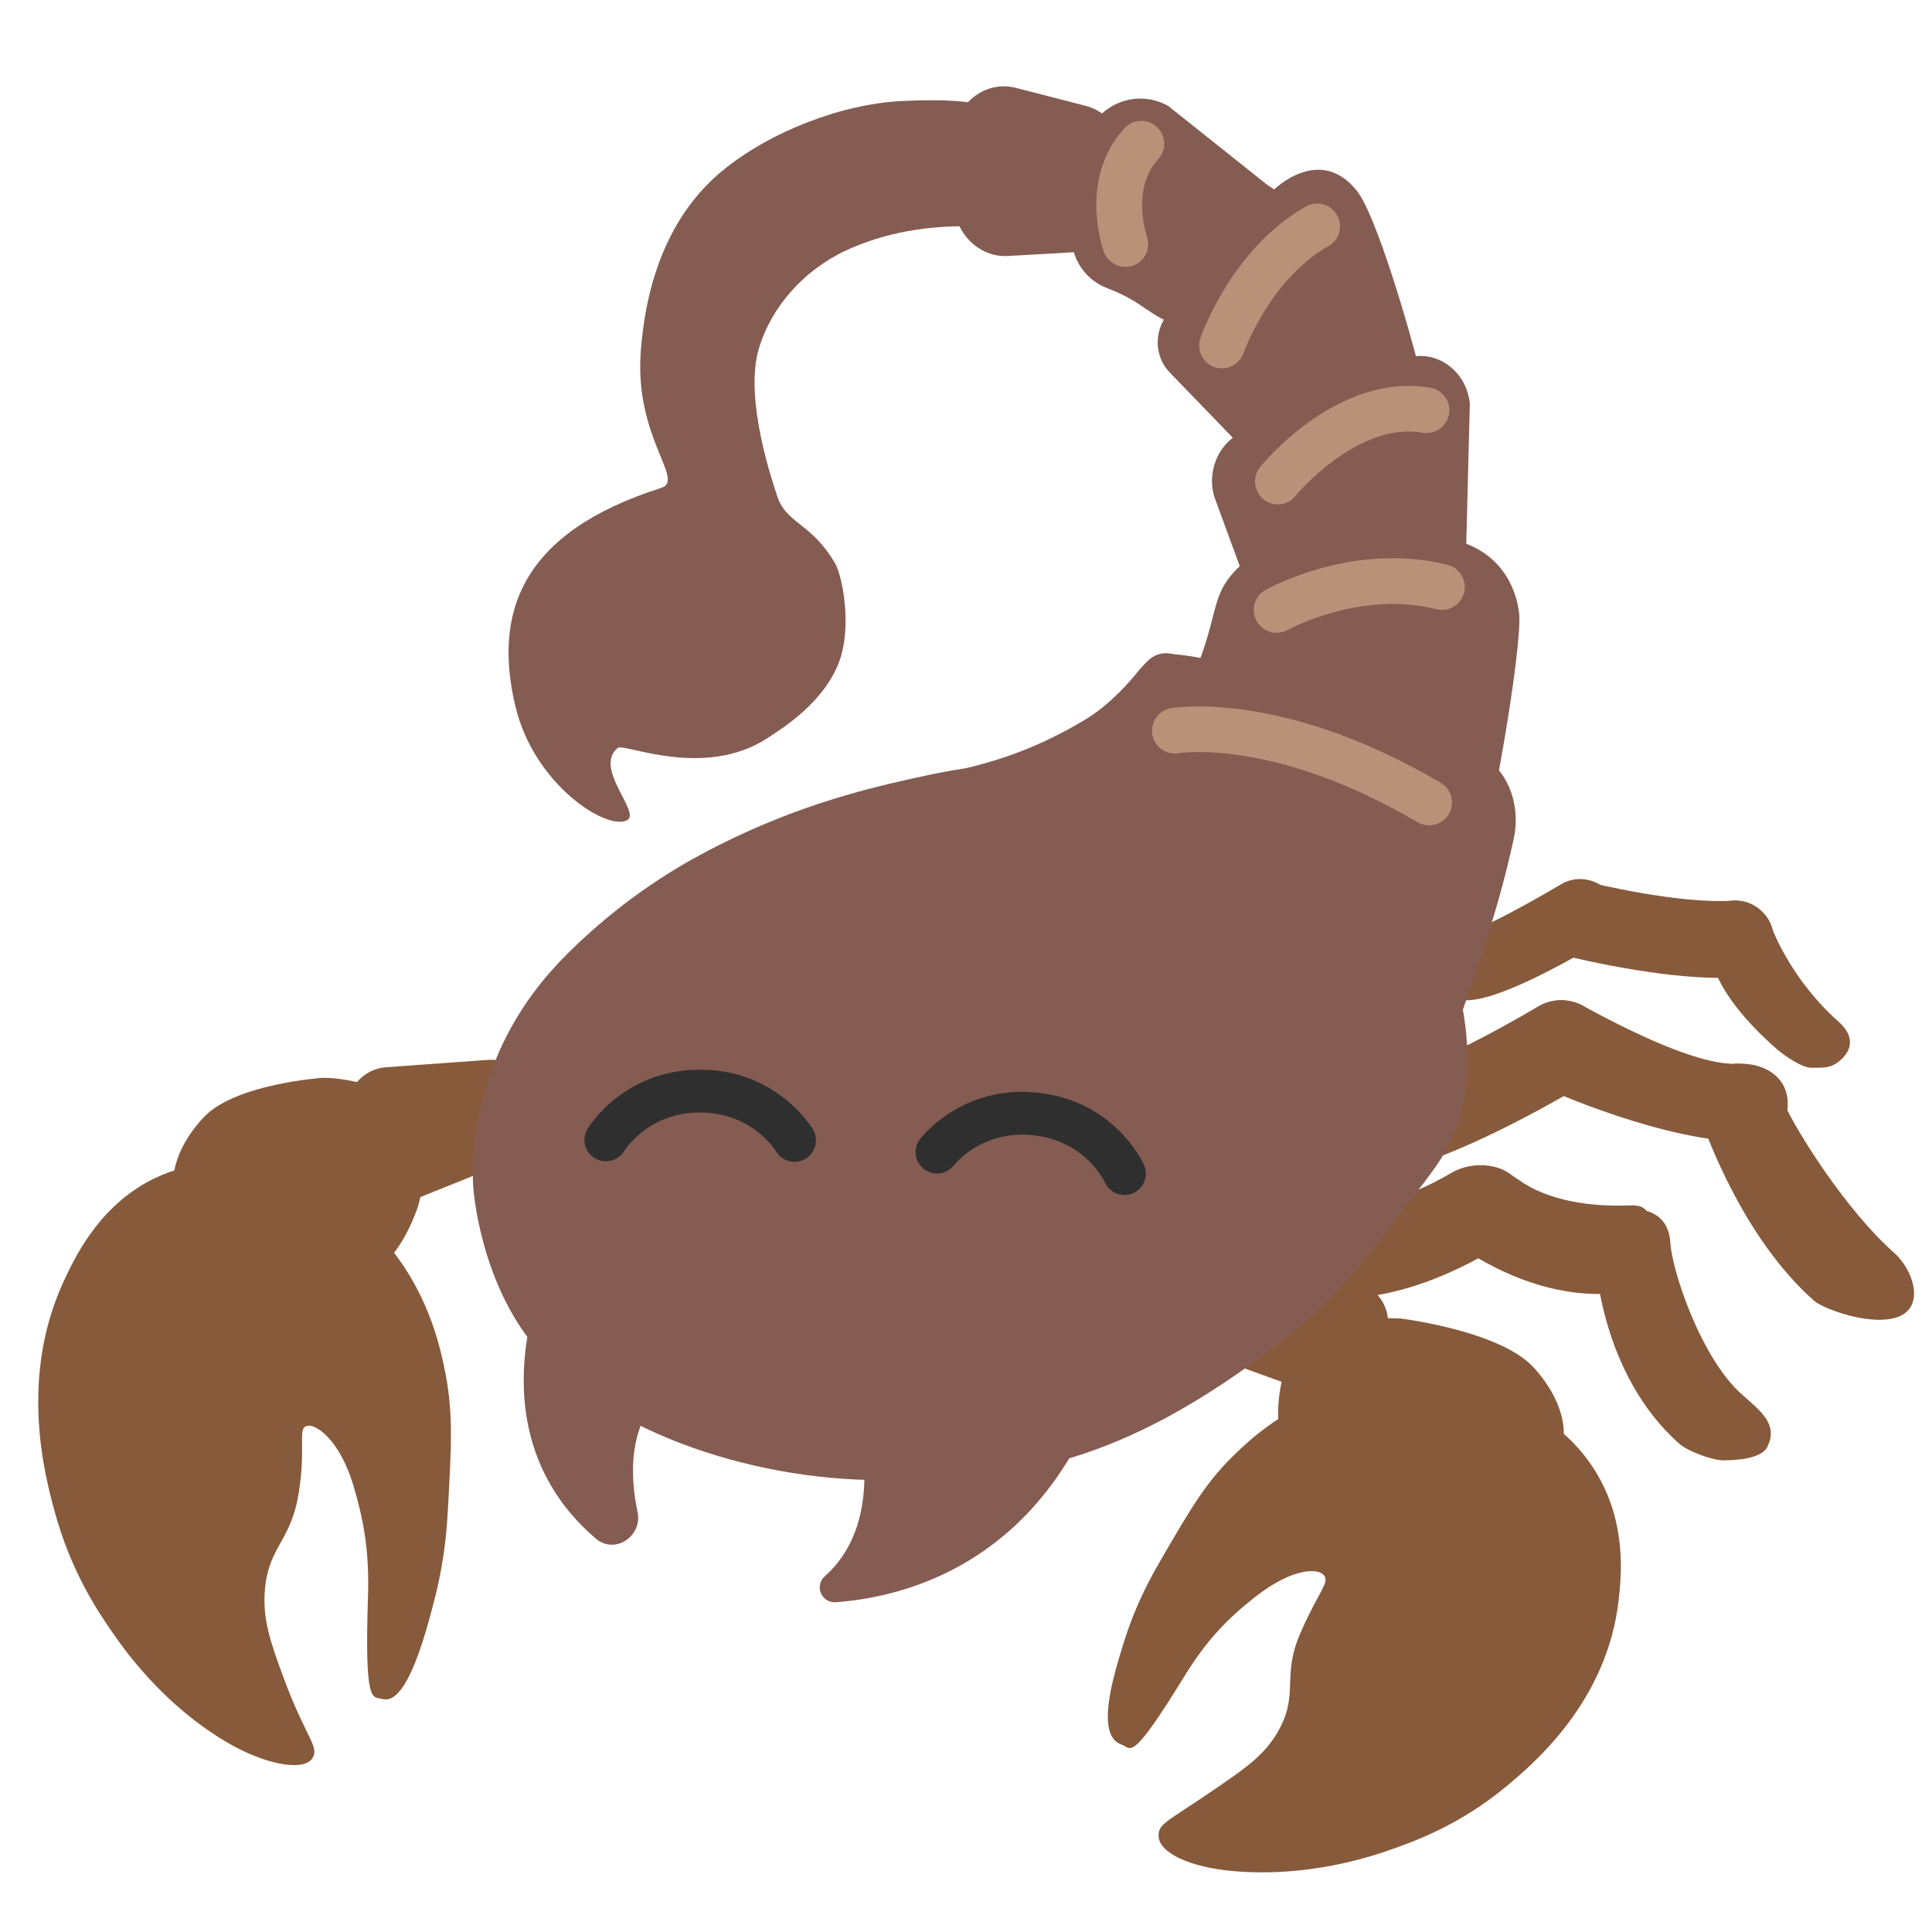
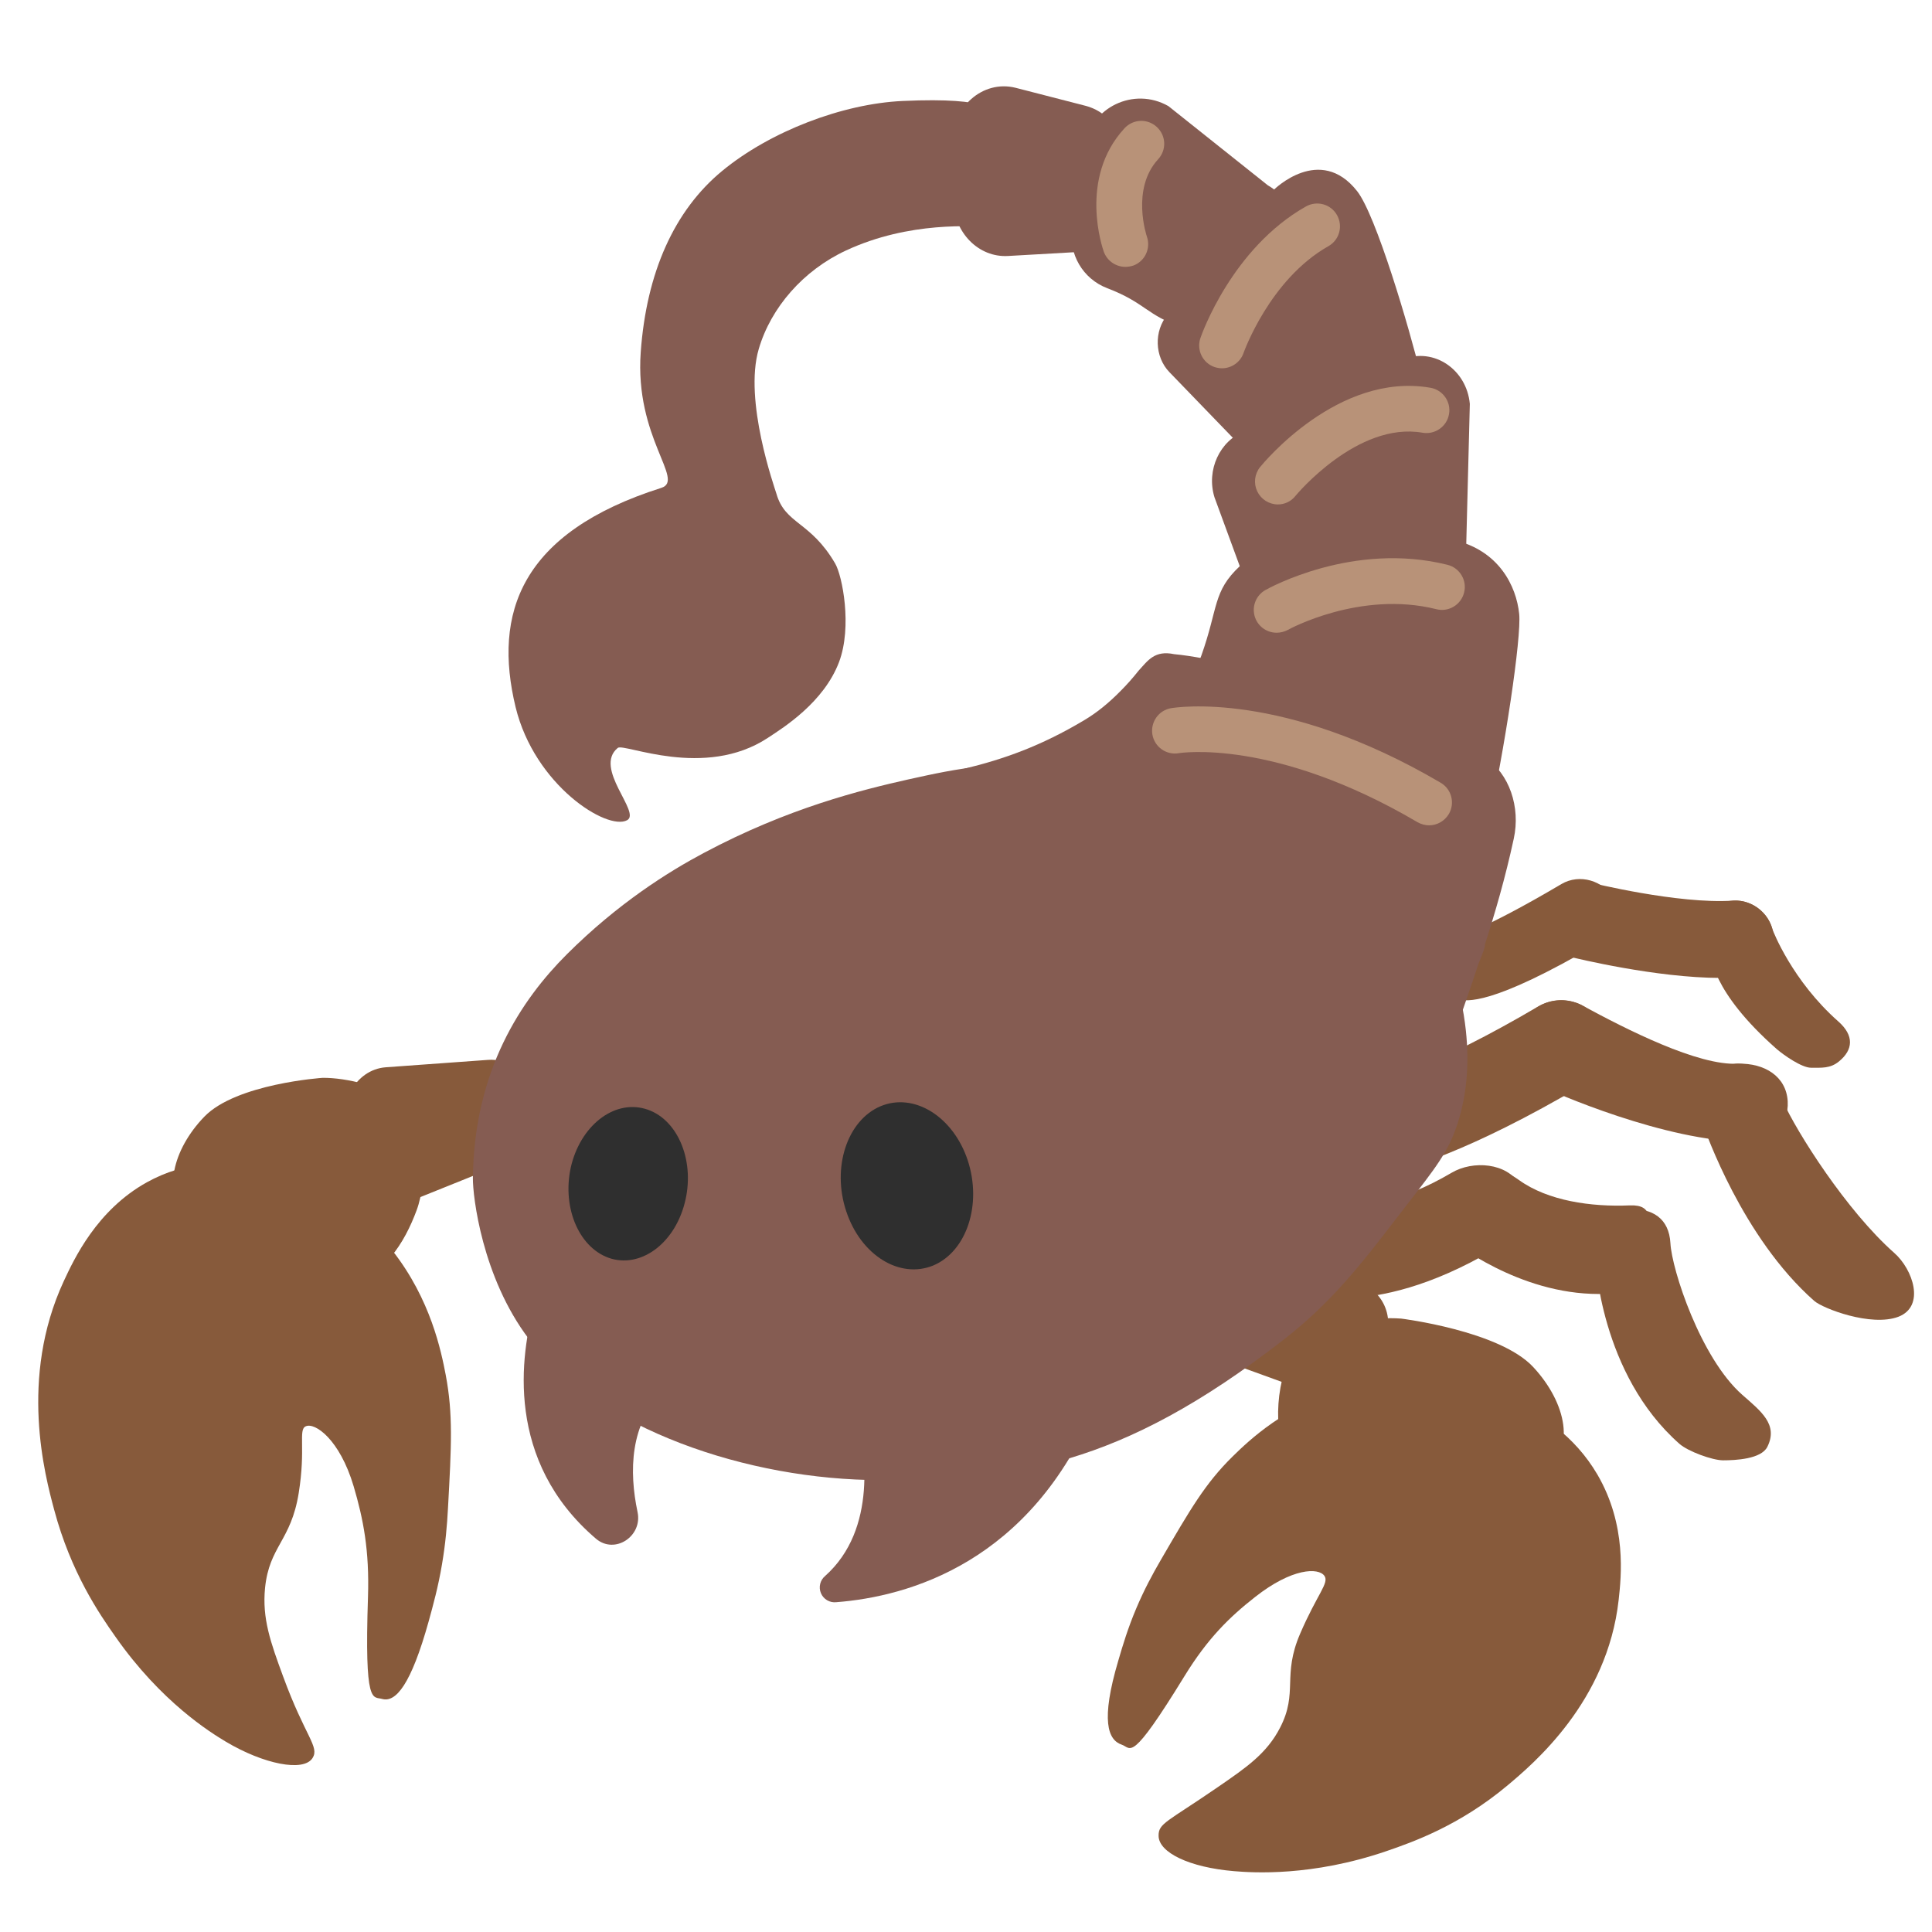
- <svg xmlns="http://www.w3.org/2000/svg" width="128" height="128">
-   <path d="M85.49 85.55c-1.65 0-5.14-.97-5.15-2.62-.01-1.65 3.47-3.86 5.12-3.87.16 0 3.94 2.63 10.71-1.36 1.42-.84 3.67-.66 4.51.77.84 1.42-.33 3.5-1.75 4.34-8.29 4.88-13.11 2.75-13.43 2.75 0-.01-.01-.01-.01-.01z" fill="#875a3b" />
-   <path d="M105.92 85.73c-5.32 0-9.57-3.4-10.23-3.87-1.34-.97.56-1.92 1.53-3.26.97-1.35 2.09-1.38 3.43-.41 1.91 1.37 4.76 1.78 7.33 1.67 1.62-.06 1.28 1.03 1.38 2.68a2.99 2.99 0 0 1-2.81 3.17c-.21.01-.42.02-.63.02z" fill="#875a3b" />
-   <path d="M114.16 96.75c-.71 0-2.32-.59-2.89-1.09-5.25-4.63-5.58-12.17-5.6-12.52-.08-1.65.5-2.94 2.15-3.03 1.67-.1 2.76.62 2.85 2.26.09 1.73 1.99 7.6 4.76 10.04 1.24 1.09 2.4 1.97 1.66 3.45-.41.81-2.11.89-2.93.89zM92.04 77.58c-1.38 0-2.63-.96-2.93-2.37-.35-1.61.68-3.19 2.28-3.55.11-.03 3.58-.89 10.52-4.98a2.99 2.99 0 0 1 4.1 1.06 2.99 2.99 0 0 1-1.06 4.1c-7.88 4.65-11.86 5.58-12.28 5.67-.22.05-.43.07-.63.07z" fill="#875a3b" />
-   <path d="M115.68 75.64c-5.28 0-12.81-3.27-13.68-3.74a2.996 2.996 0 0 1-1.2-4.06 3 3 0 0 1 4.06-1.21c2.84 1.54 7.67 4.01 10.3 3.84 1.75-.04 3.18.84 3.28 2.49.09 1.66-1.11 2.58-2.76 2.68-.19.02.2 0 0 0zM96.6 66.27c-1.37 0-2.5-.43-2.54-1.81-.04-1.29.89-2.06 2.13-2.27.27-.08 1.98-.5 7.26-3.62 1.21-.71 2.78-.23 3.49.98.71 1.21.31 2.16-.9 2.87-7.44 4.39-8.88 3.83-9.35 3.83-.04.02-.06.02-.09.02z" fill="#875a3b" />
-   <path d="M114.01 64.79c-4.31 0-9.65-1.32-9.89-1.37a2.546 2.546 0 0 1-1.86-3.09 2.562 2.562 0 0 1 3.09-1.86c.06.01 5.82 1.44 9.46 1.2 1.33-.11 2.61.98 2.7 2.38.08 1.4-.98 2.61-2.38 2.7-.36.02-.74.04-1.12.04zM21.37 71.41s-5.71.38-7.83 2.57-2.81 5.13-1.11 6.52c1.7 1.39 7.81 5.11 10.39 4.64 2.58-.47 3.99-2.82 4.78-4.95.79-2.12.56-5.86-.75-7.03-1.31-1.18-3.95-1.77-5.48-1.75z" fill="#875a3b" />
-   <path d="M25.56 70.71l6.77-.49c2.47-.18 4.01 2.93 2.54 5.14l-.49.74c-.34.52-.81.91-1.36 1.13l-5.32 2.14c-1.44.58-3.04-.17-3.66-1.72l-.96-2.39c-.82-2.06.45-4.4 2.48-4.55zM92.83 87.36s6.51.8 8.75 3.21 2.81 5.5.75 6.81c-2.06 1.31-9.33 4.72-12.25 4.04-2.92-.67-4.34-3.2-5.08-5.45-.74-2.25-.18-6.09 1.41-7.21 1.59-1.12 4.67-1.54 6.42-1.4z" fill="#875a3b" />
-   <path d="M89.33 84.84l-6.55-.43c-2.39-.16-3.88 2.55-2.46 4.49l.47.65c.33.45.79.79 1.31.98l5.15 1.87c1.39.5 2.94-.15 3.54-1.51l.93-2.09c.81-1.79-.43-3.83-2.39-3.96zM21.19 78.78c-1.05-.54-6.34-3.29-11.46-.45-3.33 1.85-4.83 5.1-5.51 6.56-2.97 6.42-1.24 12.87-.63 15.14 1.11 4.15 2.98 6.88 4.06 8.41 3.04 4.34 6.31 6.35 7.31 6.95 2.5 1.49 5.16 2.03 5.75 1.08.47-.75-.49-1.4-1.96-5.42-.82-2.23-1.39-3.82-1.19-5.84.28-2.78 1.72-3.11 2.23-6.29.48-2.97-.04-4.19.46-4.42.61-.29 2.26.87 3.18 3.97.64 2.17 1.05 4.24.95 7.33-.24 7.26.31 6.58.94 6.76.9.25 1.91-.94 3.08-5.14.3-1.09.63-2.28.88-3.76.24-1.41.34-2.61.4-3.74.23-4.16.34-6.23-.15-8.83-.3-1.56-.99-4.99-3.52-8.22-1.98-2.54-4.15-3.74-4.82-4.09z" fill="#875a3b" />
-   <path d="M95.49 91.53c1.21.17 7.32 1.01 10.34 6.16 1.96 3.36 1.58 6.77 1.41 8.31-.75 6.75-5.66 10.86-7.39 12.31-3.16 2.64-6.24 3.73-7.99 4.33-4.96 1.7-8.89 1.43-10.09 1.33-2.99-.25-4.99-1.24-5.01-2.33-.02-.85.54-.91 3.94-3.25 1.89-1.3 3.23-2.22 4.11-3.93 1.21-2.35.12-3.43 1.33-6.23 1.13-2.62 1.93-3.35 1.61-3.82-.39-.57-2.15-.53-4.59 1.39-1.71 1.34-3.15 2.75-4.68 5.24-3.6 5.86-3.51 4.77-4.16 4.55-.92-.31-1.41-1.59-.23-5.57.3-1.03.64-2.16 1.19-3.46.53-1.25 1.07-2.25 1.61-3.18 1.98-3.41 2.97-5.11 4.77-6.88 1.08-1.06 3.49-3.38 7.41-4.49 3.09-.87 5.65-.58 6.42-.48z" fill="#875a3b" />
-   <path d="M35.45 86.31c-1.01 3.5-1.98 10.49 4.03 15.63 1.25 1.07 3.1-.16 2.76-1.76-.56-2.65-.55-5.91 1.81-8.12.81-.75.82-2.01-.09-2.64l-5.87-4.03c-.97-.66-2.32-.21-2.64.92zM56.74 93.68c.59 2.33 1.41 7.62-2.07 10.73a.986.986 0 0 0 .74 1.74c4.75-.37 12.87-2.61 17.18-13.01.28-.67-.28-1.42-1.02-1.38l-13.87.69c-.65.04-1.12.62-.96 1.23zM96.16 68.99c.54-1.43.98-2.73 1.37-3.87.01-.02.02-.04.02-.06.13-.38.26-.8.4-1.2.24-.59.48-1.18.42-1.26.68-2.11 1.36-4.44 1.92-7.03.46-2.1-.29-4.32-1.92-5.4l-1.28-.82c-3.29-2.06-14.78-5.59-19.3-6.01-1.29-.27-1.73.41-2.36 1.1-.38.48-.78.93-1.2 1.35-.81.82-1.57 1.43-2.39 1.92-2.86 1.71-5.34 2.59-7.96 3.22" fill="#855c52" />
-   <path d="M96.3 75.17c-.66 1.65-1.76 2.91-3.77 5.53-2.36 3.07-4.3 5.58-7.49 8.06-10.98 8.55-17.97 9.3-26.72 9.3s-18.74-3.38-23.28-9.35c-3.11-4.09-3.72-9.48-3.71-10.64.07-7.16 3.22-11.85 6.23-14.85 3.39-3.38 6.72-5.46 9.05-6.7 5.62-3 10.5-4.19 13.56-4.88 1.68-.37 3.12-.69 5.01-.89 10.58-1.08 19.2 3.52 22.34 5.42 2.11 1.27 5.1 3.36 8.24 6.61 2.47 6.56 1.2 10.75.54 12.39zM66.24 12.2c.56-1.15 1.53-3.11 1.21-4.21-.28-.97.15-.39-.6-.45-1.35-.1-.91-1.13-7.05-.85-3.97.18-8.77 2.01-11.95 4.63-3.18 2.62-5.02 6.74-5.4 12.01-.41 5.68 2.95 8.48 1.37 8.99-9.35 2.97-11.16 8.32-9.66 14.53 1.26 5.18 6.07 8.21 7.39 7.49.94-.51-2.26-3.45-.62-4.79.41-.33 5.74 2.11 9.95-.67 1.05-.69 3.7-2.35 4.71-5.02.88-2.34.22-5.71-.26-6.53-1.64-2.81-3.31-2.59-3.89-4.62-.12-.41-2.18-6.17-1.17-9.59.81-2.76 2.96-5.21 5.77-6.52 4.23-1.97 8.45-1.6 9.61-1.56.41.01.74-1.22 1.12-1.19 1.85.16-1.52 2.02-1.2.31.14-.64.35-1.3.67-1.96z" fill="#855c52" />
-   <path d="M120.2 86.19c-4.8-4.23-7.19-11.25-7.35-11.6-.67-1.51.01-3.28 1.52-3.95 1.51-.67 3.06.78 3.74 2.29.92 2.07 4.23 7.29 7.39 10.08 1.24 1.09 2.07 3.54.27 4.23-1.81.68-5-.55-5.57-1.05zM119.98 70.74c-.6 0-1.77-.81-2.26-1.23-4.38-3.86-4.37-6.21-4.46-6.57-.33-1.37-.26-2.87 1.11-3.2 1.33-.33 2.71.49 3.06 1.83.04.12 1.31 3.41 4.37 6.11 1.05.93.98 1.87.04 2.64-.58.48-1.16.42-1.86.42z" fill="#875a3b" />
-   <path d="M78.75 52.25c-1.74-.49-2.51-2.69-1.5-4.3.9-1.43 1.84-3.11 2.34-4.51 1.14-3.2.75-4.25 2.56-5.94 1.81-1.69 11.11-2.44 14.21-1.71 2.94.69 4.1 3.03 4.29 4.88.16 1.54-.96 9.03-2.11 14.17-.34 1.54-1.78 2.47-3.19 2.07z" fill="#855c52" />
-   <path d="M82.49 28.55l10.5-4.76c2.02-.77 4.18.69 4.39 2.97l-.29 11.36c.17 1.87-1.07 3.55-2.82 3.81l-7.38 1.11c-1.58.24-3.1-.77-3.6-2.39l-2.83-7.71c-.55-1.8.35-3.75 2.03-4.39z" fill="#855c52" />
-   <path d="M83.52 30.91l-6.04-6.25c-.99-1.02-1.04-2.74-.12-3.82l7.05-8.28s3.04-3.02 5.5.1c1.25 1.58 3.44 8.98 4.27 12.37.36 1.45-.36 2.95-1.72 3.58l-6.06 2.83c-.97.46-2.13.24-2.88-.53z" fill="#855c52" />
-   <path d="M73.35 19.09a3.668 3.668 0 0 1-2.32-3.96c.23-1.6.53-3.62.82-5.44.41-2.59 3.28-3.96 5.56-2.66L84 12.28c2.15 1.23 2.54 4.16.79 5.9l-2.61 2.61a3.73 3.73 0 0 1-3.87.89c-2.36-.8-2.42-1.62-4.96-2.59z" fill="#855c52" />
-   <path d="M71.92 7.01L67.3 5.82c-2.19-.56-4.28 1.29-4.22 3.74l.08 3.75c.05 2.11 1.68 3.76 3.62 3.65l4.92-.28c2.07-.12 3.57-2.2 3.2-4.42l-.38-2.28c-.25-1.47-1.27-2.63-2.6-2.97z" fill="#855c52" />
-   <path d="M94.68 54.68c-.26 0-.52-.07-.77-.21-9.51-5.59-15.75-4.58-15.81-4.57a1.51 1.51 0 0 1-1.75-1.23c-.14-.82.41-1.61 1.23-1.75.3-.05 7.41-1.21 17.87 4.94.72.42.96 1.35.54 2.07-.29.48-.79.75-1.31.75zM84.58 41.92a1.511 1.511 0 0 1-.74-2.83c.23-.13 5.82-3.23 12.06-1.67.81.2 1.31 1.03 1.1 1.84-.2.81-1.03 1.31-1.84 1.1-5.04-1.26-9.79 1.34-9.83 1.37-.25.13-.5.19-.75.19zM84.66 33.42a1.521 1.521 0 0 1-1.18-2.47c.21-.26 5.19-6.32 11.29-5.26.82.14 1.38.93 1.23 1.75-.14.82-.93 1.37-1.75 1.23-4.31-.76-8.37 4.12-8.41 4.17-.3.39-.74.58-1.18.58zM80.96 24.4c-.16 0-.33-.03-.49-.08a1.512 1.512 0 0 1-.94-1.92c.08-.24 2.09-5.95 6.99-8.72.73-.41 1.65-.16 2.06.57.41.73.16 1.65-.57 2.06-3.89 2.2-5.6 7.02-5.62 7.07-.21.62-.8 1.02-1.43 1.02zM74.56 17.68c-.62 0-1.2-.38-1.43-1-.07-.2-1.7-4.85 1.37-8.18.57-.62 1.52-.66 2.14-.09.62.57.66 1.52.09 2.14-1.81 1.97-.76 5.08-.75 5.11.28.79-.12 1.66-.91 1.94-.17.05-.34.08-.51.08z" fill="#b89278" />
-   <path d="M41.339 76.283a1.42 1.42 0 0 1-2.442-1.447c.094-.162 2.395-3.967 7.48-3.967 5.091 0 7.392 3.805 7.49 3.967a1.424 1.424 0 0 1-1.228 2.139c-.479 0-.952-.245-1.218-.687-.067-.115-1.624-2.582-5.044-2.582-3.42-.005-4.965 2.467-5.038 2.577zM75.076 79.051c-.238.11-.493.143-.731.117a1.436 1.436 0 0 1-1.143-.831c-.045-.11-1.304-2.736-4.707-3.12-3.46-.39-5.283 1.965-5.301 1.989a1.418 1.418 0 0 1-2.264-1.707c.111-.15 2.824-3.672 7.883-3.1 5.053.57 6.907 4.609 6.982 4.78a1.423 1.423 0 0 1-.72 1.872z" fill="#2f2f2f" />
+ <svg xmlns="http://www.w3.org/2000/svg" width="128" height="128" version="1.1" id="svg28636">
+   <defs id="defs28640" />
+   <path d="M85.49 85.55c-1.65 0-5.14-.97-5.15-2.62-.01-1.65 3.47-3.86 5.12-3.87.16 0 3.94 2.63 10.71-1.36 1.42-.84 3.67-.66 4.51.77.84 1.42-.33 3.5-1.75 4.34-8.29 4.88-13.11 2.75-13.43 2.75 0-.01-.01-.01-.01-.01z" fill="#875a3b" id="path28600" />
+   <path d="M105.92 85.73c-5.32 0-9.57-3.4-10.23-3.87-1.34-.97.56-1.92 1.53-3.26.97-1.35 2.09-1.38 3.43-.41 1.91 1.37 4.76 1.78 7.33 1.67 1.62-.06 1.28 1.03 1.38 2.68a2.99 2.99 0 0 1-2.81 3.17c-.21.01-.42.02-.63.02z" fill="#875a3b" id="path28602" />
+   <path d="M114.16 96.75c-.71 0-2.32-.59-2.89-1.09-5.25-4.63-5.58-12.17-5.6-12.52-.08-1.65.5-2.94 2.15-3.03 1.67-.1 2.76.62 2.85 2.26.09 1.73 1.99 7.6 4.76 10.04 1.24 1.09 2.4 1.97 1.66 3.45-.41.81-2.11.89-2.93.89zM92.04 77.58c-1.38 0-2.63-.96-2.93-2.37-.35-1.61.68-3.19 2.28-3.55.11-.03 3.58-.89 10.52-4.98a2.99 2.99 0 0 1 4.1 1.06 2.99 2.99 0 0 1-1.06 4.1c-7.88 4.65-11.86 5.58-12.28 5.67-.22.05-.43.07-.63.07z" fill="#875a3b" id="path28604" />
+   <path d="M115.68 75.64c-5.28 0-12.81-3.27-13.68-3.74a2.996 2.996 0 0 1-1.2-4.06 3 3 0 0 1 4.06-1.21c2.84 1.54 7.67 4.01 10.3 3.84 1.75-.04 3.18.84 3.28 2.49.09 1.66-1.11 2.58-2.76 2.68-.19.02.2 0 0 0zM96.6 66.27c-1.37 0-2.5-.43-2.54-1.81-.04-1.29.89-2.06 2.13-2.27.27-.08 1.98-.5 7.26-3.62 1.21-.71 2.78-.23 3.49.98.71 1.21.31 2.16-.9 2.87-7.44 4.39-8.88 3.83-9.35 3.83-.04.02-.06.02-.09.02z" fill="#875a3b" id="path28606" />
+   <path d="M114.01 64.79c-4.31 0-9.65-1.32-9.89-1.37a2.546 2.546 0 0 1-1.86-3.09 2.562 2.562 0 0 1 3.09-1.86c.06.01 5.82 1.44 9.46 1.2 1.33-.11 2.61.98 2.7 2.38.08 1.4-.98 2.61-2.38 2.7-.36.02-.74.04-1.12.04zM21.37 71.41s-5.71.38-7.83 2.57-2.81 5.13-1.11 6.52c1.7 1.39 7.81 5.11 10.39 4.64 2.58-.47 3.99-2.82 4.78-4.95.79-2.12.56-5.86-.75-7.03-1.31-1.18-3.95-1.77-5.48-1.75z" fill="#875a3b" id="path28608" />
+   <path d="M25.56 70.71l6.77-.49c2.47-.18 4.01 2.93 2.54 5.14l-.49.74c-.34.52-.81.91-1.36 1.13l-5.32 2.14c-1.44.58-3.04-.17-3.66-1.72l-.96-2.39c-.82-2.06.45-4.4 2.48-4.55zM92.83 87.36s6.51.8 8.75 3.21 2.81 5.5.75 6.81c-2.06 1.31-9.33 4.72-12.25 4.04-2.92-.67-4.34-3.2-5.08-5.45-.74-2.25-.18-6.09 1.41-7.21 1.59-1.12 4.67-1.54 6.42-1.4z" fill="#875a3b" id="path28610" />
+   <path d="M89.33 84.84l-6.55-.43c-2.39-.16-3.88 2.55-2.46 4.49l.47.65c.33.45.79.79 1.31.98l5.15 1.87c1.39.5 2.94-.15 3.54-1.51l.93-2.09c.81-1.79-.43-3.83-2.39-3.96zM21.19 78.78c-1.05-.54-6.34-3.29-11.46-.45-3.33 1.85-4.83 5.1-5.51 6.56-2.97 6.42-1.24 12.87-.63 15.14 1.11 4.15 2.98 6.88 4.06 8.41 3.04 4.34 6.31 6.35 7.31 6.95 2.5 1.49 5.16 2.03 5.75 1.08.47-.75-.49-1.4-1.96-5.42-.82-2.23-1.39-3.82-1.19-5.84.28-2.78 1.72-3.11 2.23-6.29.48-2.97-.04-4.19.46-4.42.61-.29 2.26.87 3.18 3.97.64 2.17 1.05 4.24.95 7.33-.24 7.26.31 6.58.94 6.76.9.25 1.91-.94 3.08-5.14.3-1.09.63-2.28.88-3.76.24-1.41.34-2.61.4-3.74.23-4.16.34-6.23-.15-8.83-.3-1.56-.99-4.99-3.52-8.22-1.98-2.54-4.15-3.74-4.82-4.09z" fill="#875a3b" id="path28612" />
+   <path d="M95.49 91.53c1.21.17 7.32 1.01 10.34 6.16 1.96 3.36 1.58 6.77 1.41 8.31-.75 6.75-5.66 10.86-7.39 12.31-3.16 2.64-6.24 3.73-7.99 4.33-4.96 1.7-8.89 1.43-10.09 1.33-2.99-.25-4.99-1.24-5.01-2.33-.02-.85.54-.91 3.94-3.25 1.89-1.3 3.23-2.22 4.11-3.93 1.21-2.35.12-3.43 1.33-6.23 1.13-2.62 1.93-3.35 1.61-3.82-.39-.57-2.15-.53-4.59 1.39-1.71 1.34-3.15 2.75-4.68 5.24-3.6 5.86-3.51 4.77-4.16 4.55-.92-.31-1.41-1.59-.23-5.57.3-1.03.64-2.16 1.19-3.46.53-1.25 1.07-2.25 1.61-3.18 1.98-3.41 2.97-5.11 4.77-6.88 1.08-1.06 3.49-3.38 7.41-4.49 3.09-.87 5.65-.58 6.42-.48z" fill="#875a3b" id="path28614" />
+   <path d="M35.45 86.31c-1.01 3.5-1.98 10.49 4.03 15.63 1.25 1.07 3.1-.16 2.76-1.76-.56-2.65-.55-5.91 1.81-8.12.81-.75.82-2.01-.09-2.64l-5.87-4.03c-.97-.66-2.32-.21-2.64.92zM56.74 93.68c.59 2.33 1.41 7.62-2.07 10.73a.986.986 0 0 0 .74 1.74c4.75-.37 12.87-2.61 17.18-13.01.28-.67-.28-1.42-1.02-1.38l-13.87.69c-.65.04-1.12.62-.96 1.23zM96.16 68.99c.54-1.43.98-2.73 1.37-3.87.01-.02.02-.04.02-.06.13-.38.26-.8.4-1.2.24-.59.48-1.18.42-1.26.68-2.11 1.36-4.44 1.92-7.03.46-2.1-.29-4.32-1.92-5.4l-1.28-.82c-3.29-2.06-14.78-5.59-19.3-6.01-1.29-.27-1.73.41-2.36 1.1-.38.48-.78.93-1.2 1.35-.81.82-1.57 1.43-2.39 1.92-2.86 1.71-5.34 2.59-7.96 3.22" fill="#855c52" id="path28616" />
+   <path d="M96.3 75.17c-.66 1.65-1.76 2.91-3.77 5.53-2.36 3.07-4.3 5.58-7.49 8.06-10.98 8.55-17.97 9.3-26.72 9.3s-18.74-3.38-23.28-9.35c-3.11-4.09-3.72-9.48-3.71-10.64.07-7.16 3.22-11.85 6.23-14.85 3.39-3.38 6.72-5.46 9.05-6.7 5.62-3 10.5-4.19 13.56-4.88 1.68-.37 3.12-.69 5.01-.89 10.58-1.08 19.2 3.52 22.34 5.42 2.11 1.27 5.1 3.36 8.24 6.61 2.47 6.56 1.2 10.75.54 12.39zM66.24 12.2c.56-1.15 1.53-3.11 1.21-4.21-.28-.97.15-.39-.6-.45-1.35-.1-.91-1.13-7.05-.85-3.97.18-8.77 2.01-11.95 4.63-3.18 2.62-5.02 6.74-5.4 12.01-.41 5.68 2.95 8.48 1.37 8.99-9.35 2.97-11.16 8.32-9.66 14.53 1.26 5.18 6.07 8.21 7.39 7.49.94-.51-2.26-3.45-.62-4.79.41-.33 5.74 2.11 9.95-.67 1.05-.69 3.7-2.35 4.71-5.02.88-2.34.22-5.71-.26-6.53-1.64-2.81-3.31-2.59-3.89-4.62-.12-.41-2.18-6.17-1.17-9.59.81-2.76 2.96-5.21 5.77-6.52 4.23-1.97 8.45-1.6 9.61-1.56.41.01.74-1.22 1.12-1.19 1.85.16-1.52 2.02-1.2.31.14-.64.35-1.3.67-1.96z" fill="#855c52" id="path28618" />
+   <path d="M120.2 86.19c-4.8-4.23-7.19-11.25-7.35-11.6-.67-1.51.01-3.28 1.52-3.95 1.51-.67 3.06.78 3.74 2.29.92 2.07 4.23 7.29 7.39 10.08 1.24 1.09 2.07 3.54.27 4.23-1.81.68-5-.55-5.57-1.05zM119.98 70.74c-.6 0-1.77-.81-2.26-1.23-4.38-3.86-4.37-6.21-4.46-6.57-.33-1.37-.26-2.87 1.11-3.2 1.33-.33 2.71.49 3.06 1.83.04.12 1.31 3.41 4.37 6.11 1.05.93.98 1.87.04 2.64-.58.48-1.16.42-1.86.42z" fill="#875a3b" id="path28620" />
+   <path d="M78.75 52.25c-1.74-.49-2.51-2.69-1.5-4.3.9-1.43 1.84-3.11 2.34-4.51 1.14-3.2.75-4.25 2.56-5.94 1.81-1.69 11.11-2.44 14.21-1.71 2.94.69 4.1 3.03 4.29 4.88.16 1.54-.96 9.03-2.11 14.17-.34 1.54-1.78 2.47-3.19 2.07z" fill="#855c52" id="path28622" />
+   <path d="M82.49 28.55l10.5-4.76c2.02-.77 4.18.69 4.39 2.97l-.29 11.36c.17 1.87-1.07 3.55-2.82 3.81l-7.38 1.11c-1.58.24-3.1-.77-3.6-2.39l-2.83-7.71c-.55-1.8.35-3.75 2.03-4.39z" fill="#855c52" id="path28624" />
+   <path d="M83.52 30.91l-6.04-6.25c-.99-1.02-1.04-2.74-.12-3.82l7.05-8.28s3.04-3.02 5.5.1c1.25 1.58 3.44 8.98 4.27 12.37.36 1.45-.36 2.95-1.72 3.58l-6.06 2.83c-.97.46-2.13.24-2.88-.53z" fill="#855c52" id="path28626" />
+   <path d="M73.35 19.09a3.668 3.668 0 0 1-2.32-3.96c.23-1.6.53-3.62.82-5.44.41-2.59 3.28-3.96 5.56-2.66L84 12.28c2.15 1.23 2.54 4.16.79 5.9l-2.61 2.61a3.73 3.73 0 0 1-3.87.89c-2.36-.8-2.42-1.62-4.96-2.59z" fill="#855c52" id="path28628" />
+   <path d="M71.92 7.01L67.3 5.82c-2.19-.56-4.28 1.29-4.22 3.74l.08 3.75c.05 2.11 1.68 3.76 3.62 3.65l4.92-.28c2.07-.12 3.57-2.2 3.2-4.42l-.38-2.28c-.25-1.47-1.27-2.63-2.6-2.97z" fill="#855c52" id="path28630" />
+   <path d="M94.68 54.68c-.26 0-.52-.07-.77-.21-9.51-5.59-15.75-4.58-15.81-4.57a1.51 1.51 0 0 1-1.75-1.23c-.14-.82.41-1.61 1.23-1.75.3-.05 7.41-1.21 17.87 4.94.72.42.96 1.35.54 2.07-.29.48-.79.75-1.31.75zM84.58 41.92a1.511 1.511 0 0 1-.74-2.83c.23-.13 5.82-3.23 12.06-1.67.81.2 1.31 1.03 1.1 1.84-.2.81-1.03 1.31-1.84 1.1-5.04-1.26-9.79 1.34-9.83 1.37-.25.13-.5.19-.75.19zM84.66 33.42a1.521 1.521 0 0 1-1.18-2.47c.21-.26 5.19-6.32 11.29-5.26.82.14 1.38.93 1.23 1.75-.14.82-.93 1.37-1.75 1.23-4.31-.76-8.37 4.12-8.41 4.17-.3.39-.74.58-1.18.58zM80.96 24.4c-.16 0-.33-.03-.49-.08a1.512 1.512 0 0 1-.94-1.92c.08-.24 2.09-5.95 6.99-8.72.73-.41 1.65-.16 2.06.57.41.73.16 1.65-.57 2.06-3.89 2.2-5.6 7.02-5.62 7.07-.21.62-.8 1.02-1.43 1.02zM74.56 17.68c-.62 0-1.2-.38-1.43-1-.07-.2-1.7-4.85 1.37-8.18.57-.62 1.52-.66 2.14-.09.62.57.66 1.52.09 2.14-1.81 1.97-.76 5.08-.75 5.11.28.79-.12 1.66-.91 1.94-.17.05-.34.08-.51.08z" fill="#b89278" id="path28632" />
+   <path d="m 45.413,79.495 c -0.61,2.744 -2.799,4.48 -4.894,3.901 -2.095,-0.602 -3.299,-3.299 -2.705,-6.043 0.618,-2.736 2.815,-4.488 4.918,-3.893 2.095,0.586 3.299,3.299 2.682,6.036 z" style="fill:#2f2f2f;fill-opacity:1;stroke-width:1" id="path24605" />
+   <path d="m 56.066,80.253 c 0.962,2.911 3.538,4.5 5.763,3.59 2.224,-0.936 3.246,-4.054 2.284,-6.973 -0.962,-2.894 -3.547,-4.509 -5.771,-3.581 -2.216,0.936 -3.246,4.062 -2.276,6.965 z" style="fill:#2f2f2f;stroke-width:1" id="path24607" />
</svg>
